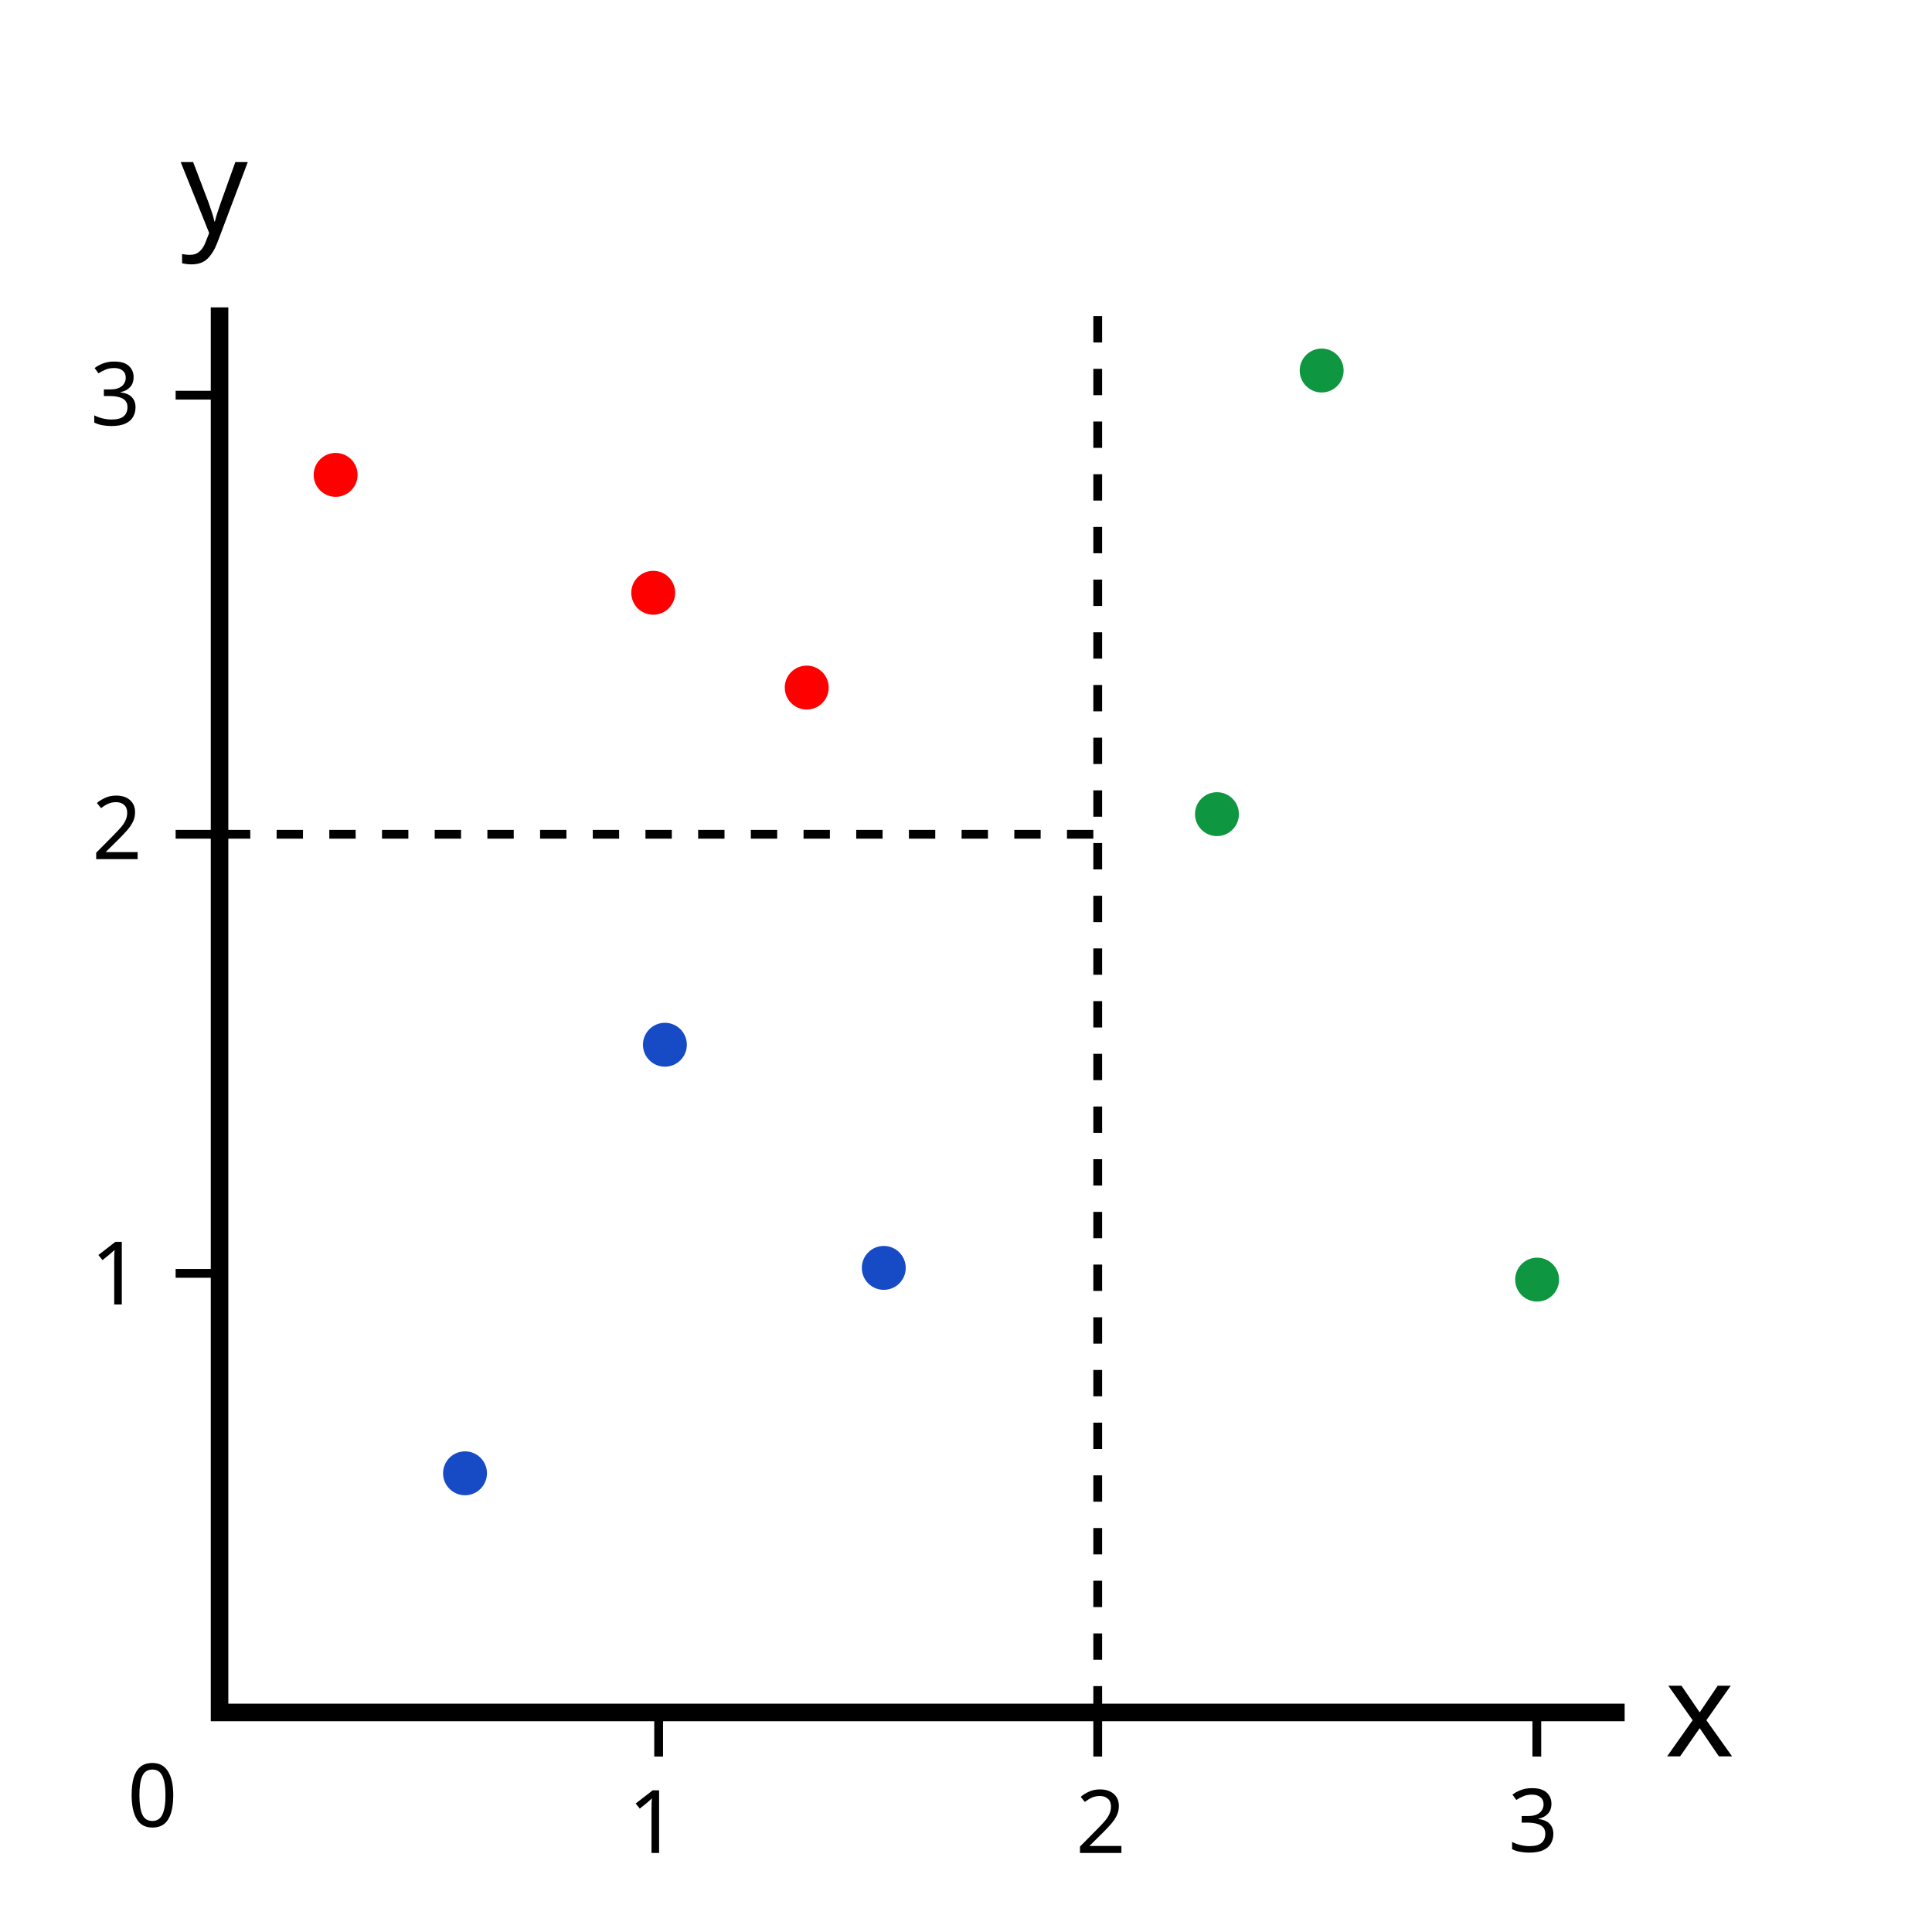
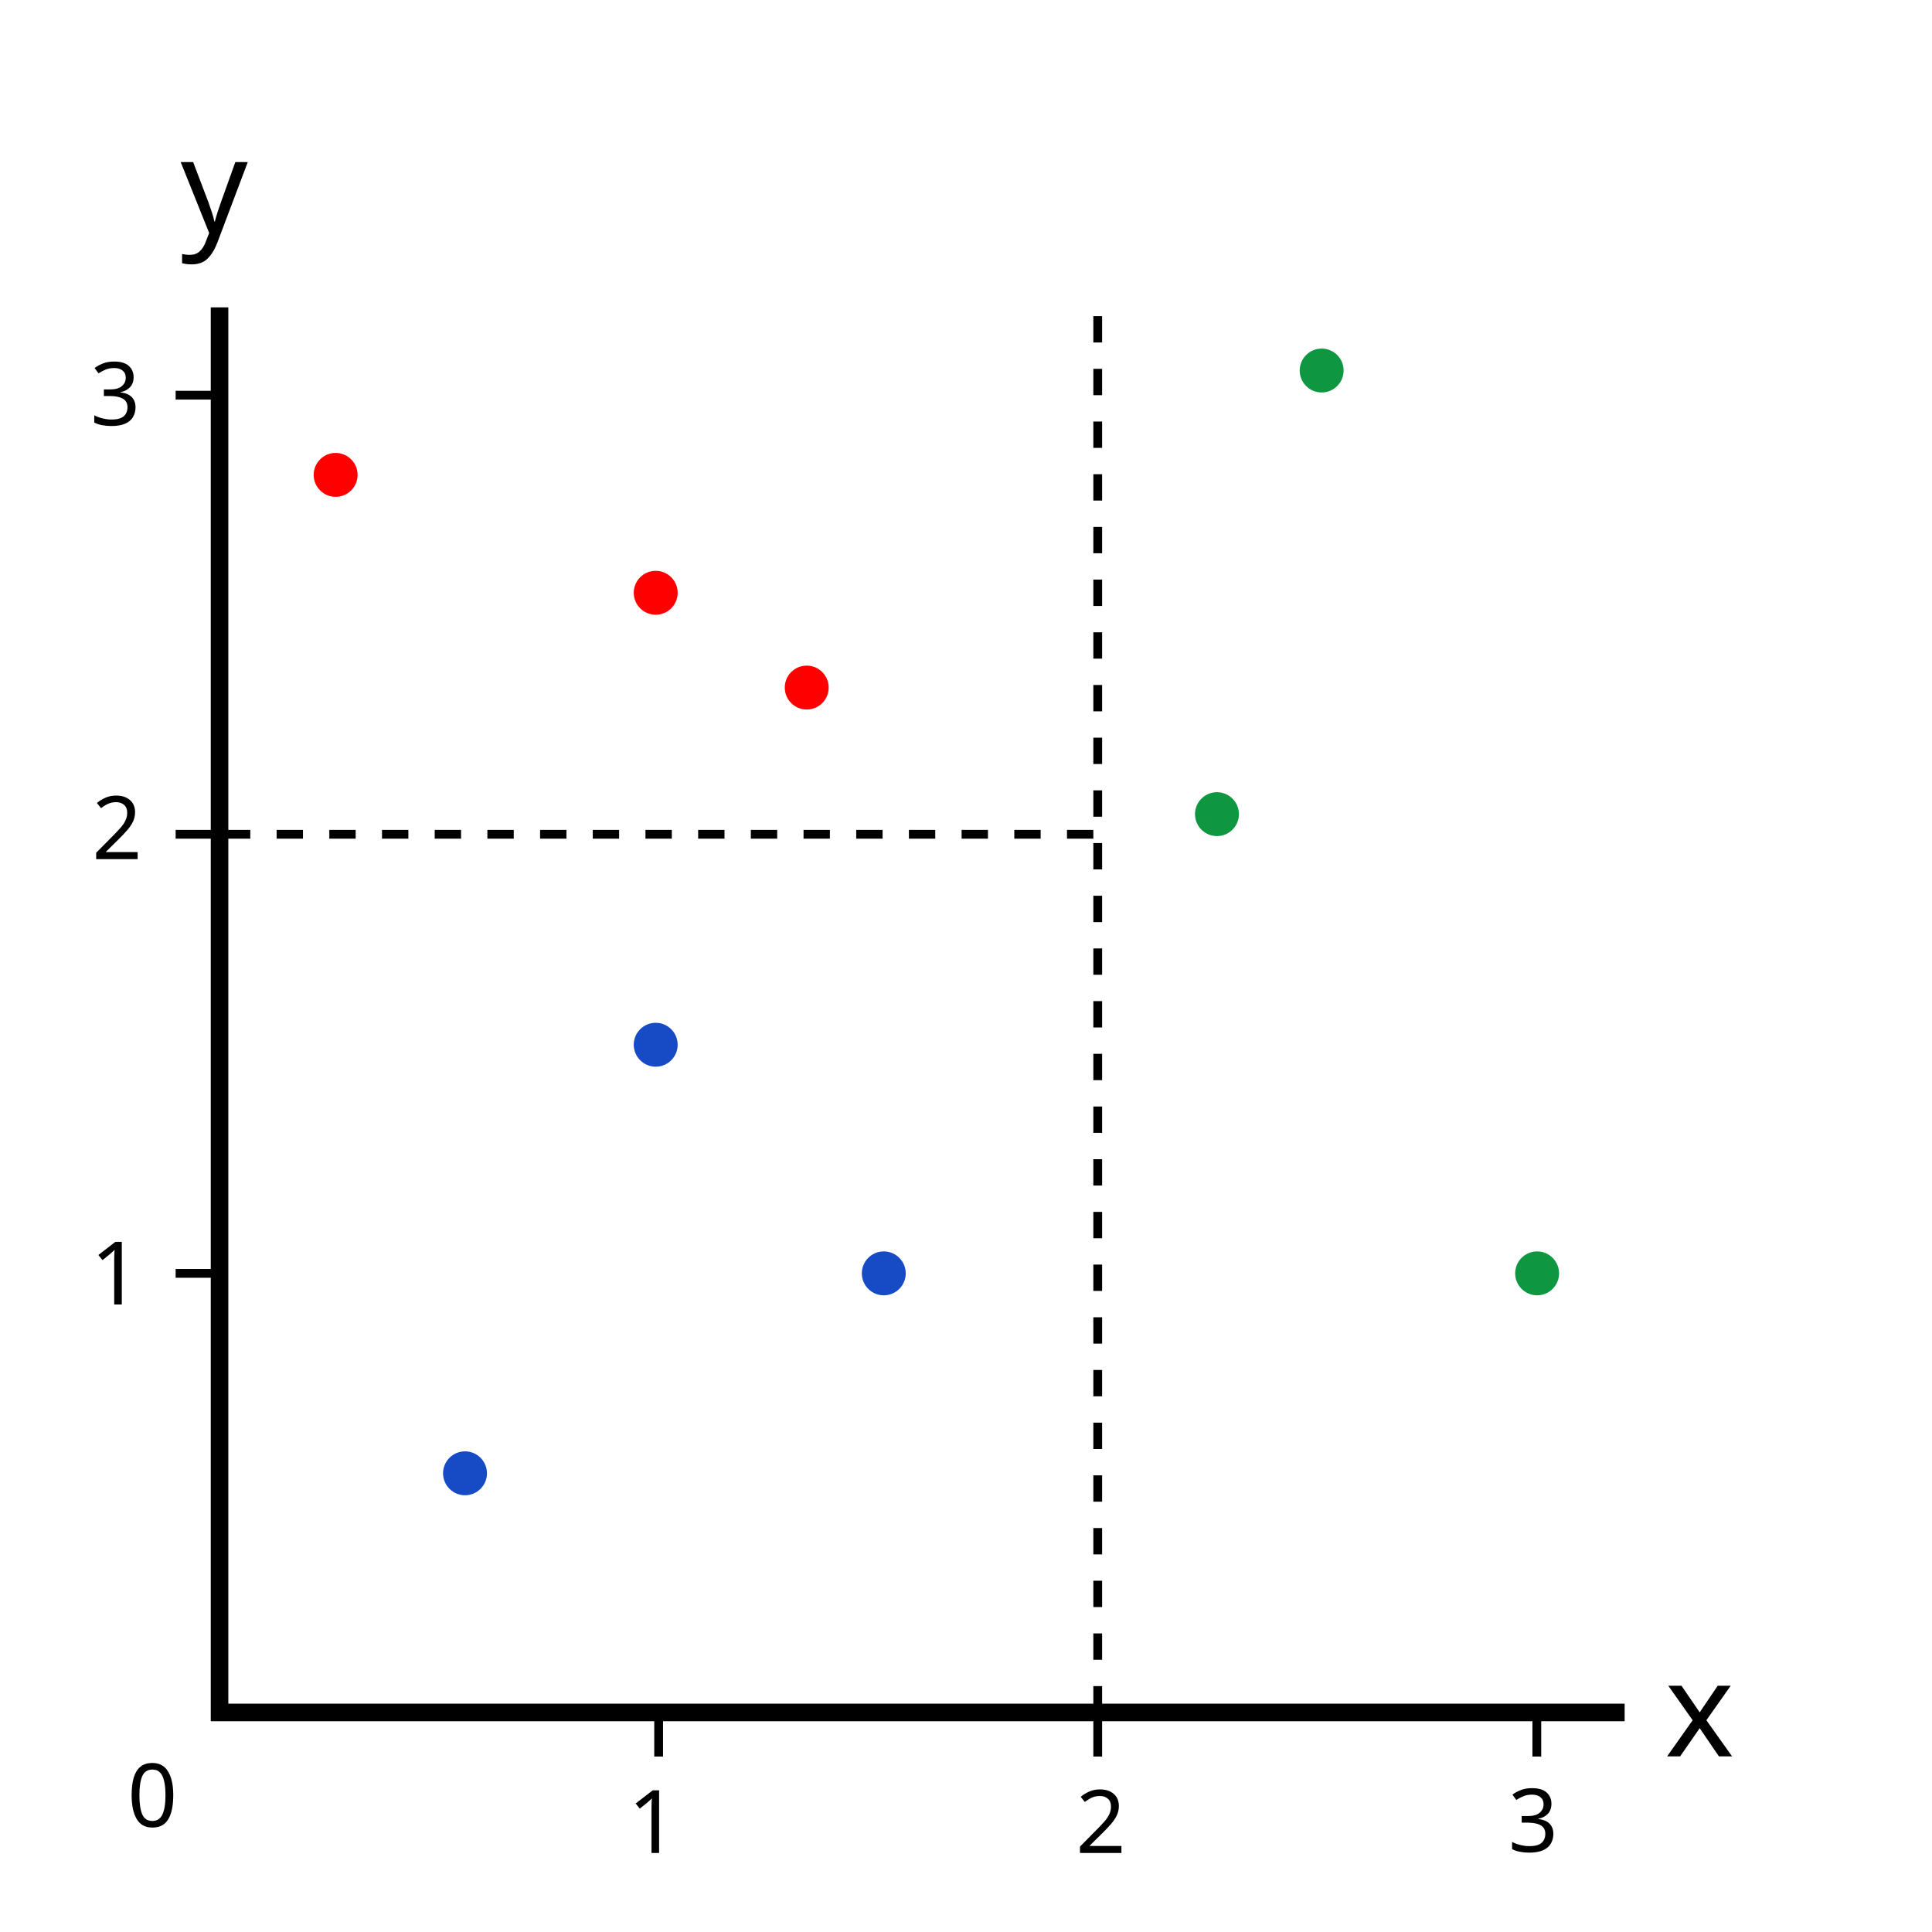
<svg xmlns="http://www.w3.org/2000/svg" id="svg2" height="330" width="330" version="1.1" viewBox="0 0 330 330">
  <defs id="defs57" />
  <path style="fill:none;stroke:#000000;stroke-width:1.5;stroke-dasharray:4.5, 4.5" d="m 187.5,292.5 0,-240" id="path4170" />
  <path id="path4848" d="m 186.75,142.5 -149.25,0" style="fill:none;stroke:#000000;stroke-width:1.5;stroke-dasharray:4.5, 4.5" />
  <path id="path4155" d="m 37.5,52.5 0,240 240,0" style="fill:none;stroke:#000000;stroke-width:3" />
  <text xml:space="preserve" x="284.352" y="300.002" font-size="40px" line-height="125%" style="font-size:30px;line-height:125%;font-family:sans-serif;letter-spacing:0px;word-spacing:0px;fill:#000000" id="text4157">
    <tspan style="font-size:22.5px" x="284.352" y="300.002" font-size="30px" id="tspan4159">x</tspan>
  </text>
  <text line-height="125%" x="30.852" y="39.752" font-size="40px" xml:space="preserve" style="font-size:30px;line-height:125%;font-family:sans-serif;letter-spacing:0px;word-spacing:0px;fill:#000000" id="text4161">
    <tspan style="font-size:22.5px" x="30.852" y="39.752" font-size="30px" id="tspan4163">y</tspan>
  </text>
-   <circle style="fill:#164bc5" r="3.75" cx="113.569" cy="178.449" id="path4165" />
+   <circle style="fill:#164bc5" r="3.75" cx="112" cy="178.449" id="path4165" />
  <path style="fill:none;stroke:#000000;stroke-width:1.5" d="m 112.5,300.03 0,-7.5" id="path4167" />
  <path style="fill:none;stroke:#000000;stroke-width:1.5" d="m 187.5,300.03 0,-7.5" id="path4169" />
  <path style="fill:none;stroke:#000000;stroke-width:1.5" d="m 262.5,300.03 0,-7.5" id="path4171" />
  <text xml:space="preserve" x="21.75" y="312.002" line-height="125%" style="font-size:9px;line-height:125%;font-family:sans-serif;letter-spacing:0px;word-spacing:0px;fill:#000000" id="text4173">
    <tspan style="font-size:15px" x="21.75" y="312.002" font-size="20px" id="tspan4175">0</tspan>
  </text>
  <text line-height="125%" x="107.25" y="316.502" xml:space="preserve" style="font-size:9px;line-height:125%;font-family:sans-serif;letter-spacing:0px;word-spacing:0px;fill:#000000" id="text4177">
    <tspan style="font-size:15px" x="107.25" y="316.502" font-size="20px" id="tspan4179">1</tspan>
  </text>
  <text xml:space="preserve" x="183.75" y="316.502" line-height="125%" style="font-size:9px;line-height:125%;font-family:sans-serif;letter-spacing:0px;word-spacing:0px;fill:#000000" id="text4181">
    <tspan style="font-size:15px" x="183.75" y="316.502" font-size="20px" id="tspan4183">2</tspan>
  </text>
  <text line-height="125%" x="257.607" y="316.29" xml:space="preserve" style="font-size:9px;line-height:125%;font-family:sans-serif;letter-spacing:0px;word-spacing:0px;fill:#000000" id="text4185">
    <tspan style="font-size:15px" x="257.607" y="316.29" font-size="20px" id="tspan4187">3</tspan>
  </text>
  <path style="fill:none;stroke:#000000;stroke-width:1.5" d="m 30,67.5 7.5,0" id="path4189" />
  <path style="fill:none;stroke:#000000;stroke-width:1.5" d="m 30,142.5 7.5,0" id="path4191" />
  <path style="fill:none;stroke:#000000;stroke-width:1.5" d="m 30,217.5 7.5,0" id="path4193" />
  <text xml:space="preserve" x="15.475" y="222.817" line-height="125%" style="font-size:9px;line-height:125%;font-family:sans-serif;letter-spacing:0px;word-spacing:0px;fill:#000000" id="text4227">
    <tspan style="font-size:15px" x="15.475" y="222.817" font-size="20px" id="tspan4229">1</tspan>
  </text>
  <text line-height="125%" x="15.71" y="146.749" xml:space="preserve" style="font-size:9px;line-height:125%;font-family:sans-serif;letter-spacing:0px;word-spacing:0px;fill:#000000" id="text4231">
    <tspan style="font-size:15px" x="15.71" y="146.749" font-size="20px" id="tspan4233">2</tspan>
  </text>
  <text xml:space="preserve" x="15.431" y="72.614" line-height="125%" style="font-size:9px;line-height:125%;font-family:sans-serif;letter-spacing:0px;word-spacing:0px;fill:#000000" id="text4235">
    <tspan style="font-size:15px" x="15.431" y="72.614" font-size="20px" id="tspan4237">3</tspan>
  </text>
-   <circle style="fill:#164bc5" r="3.75" cy="216.565" cx="150.956" id="circle4273" />
-   <circle style="fill:#0f9640" r="3.75" cx="262.551" cy="218.569" id="circle4275" />
+   <circle style="fill:#164bc5" r="3.75" cy="217.5" cx="150.956" id="circle4273" />
+   <circle style="fill:#0f9640" r="3.75" cx="262.551" cy="217.5" id="circle4275" />
  <circle style="fill:#0f9640" r="3.75" cy="139.062" cx="207.866" id="circle4279" />
  <circle style="fill:#0f9640" r="3.75" cx="225.75" cy="63.288" id="circle4283" />
  <circle id="circle4287" cy="251.651" cx="79.428" r="3.75" style="fill:#164bc5" />
  <circle id="circle4307" cx="57.329" cy="81.113" r="3.75" style="fill:#ff0000;fill-opacity:1" />
-   <circle id="circle4313" cx="111.575" cy="101.25" r="3.75" style="fill:#ff0000;fill-opacity:1" />
+   <circle id="circle4313" cx="112" cy="101.25" r="3.75" style="fill:#ff0000;fill-opacity:1" />
  <circle style="fill:#ff0000;fill-opacity:1" r="3.75" cy="117.442" cx="137.795" id="circle4315" />
</svg>
